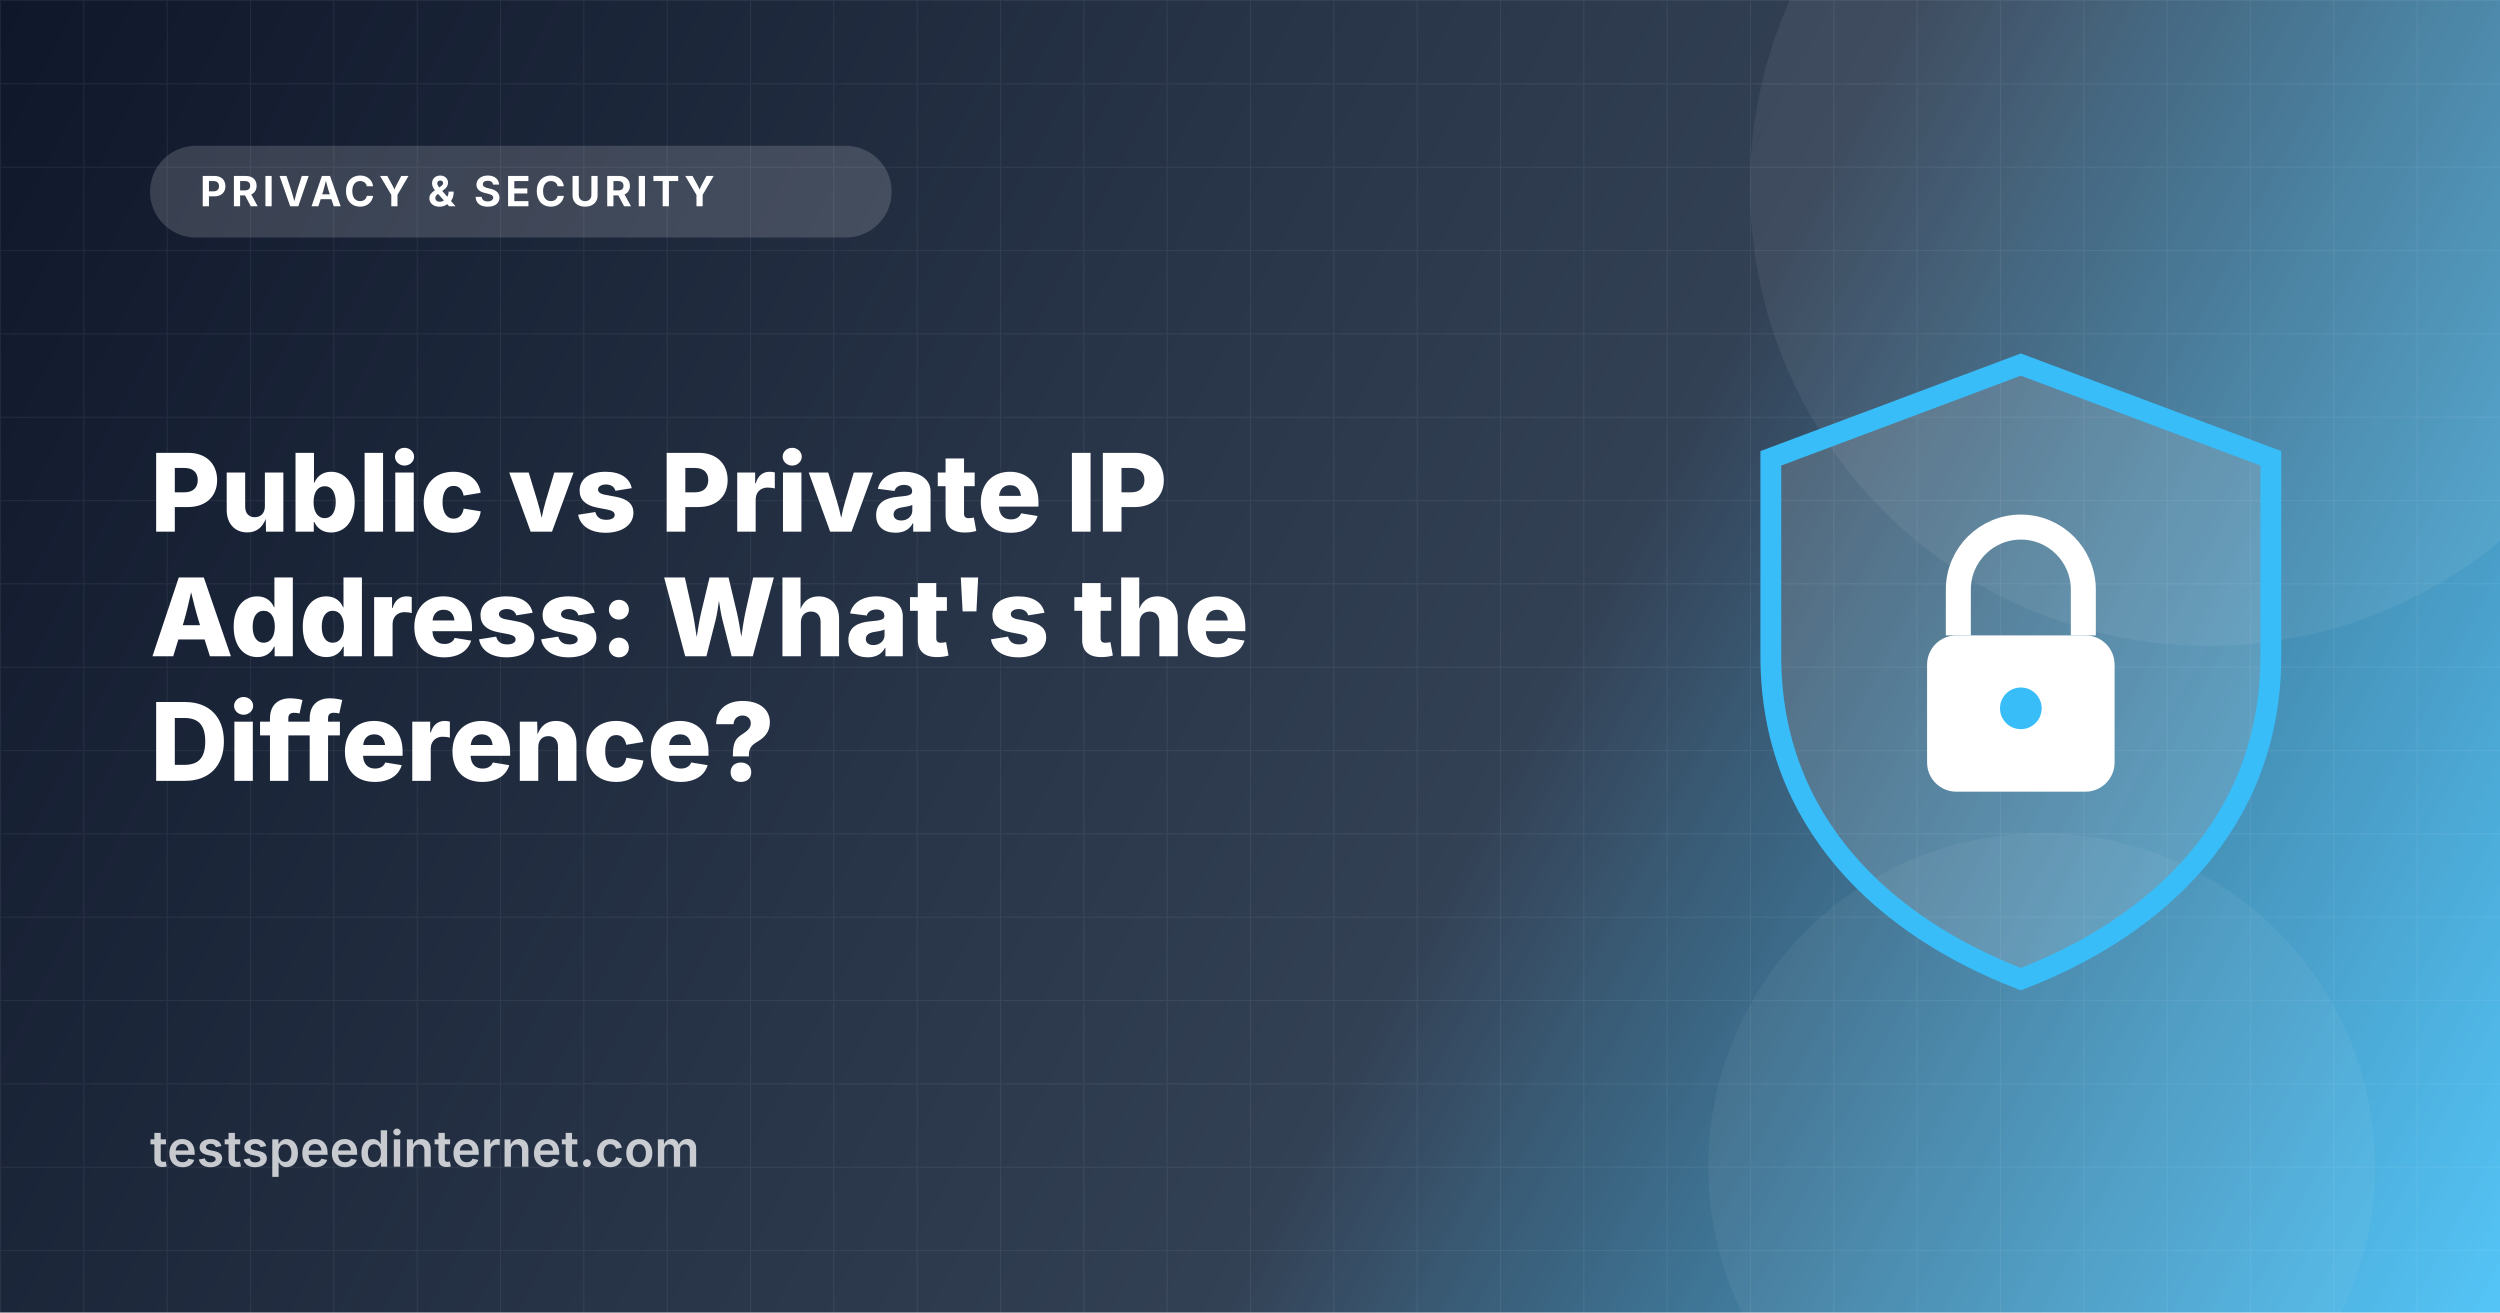
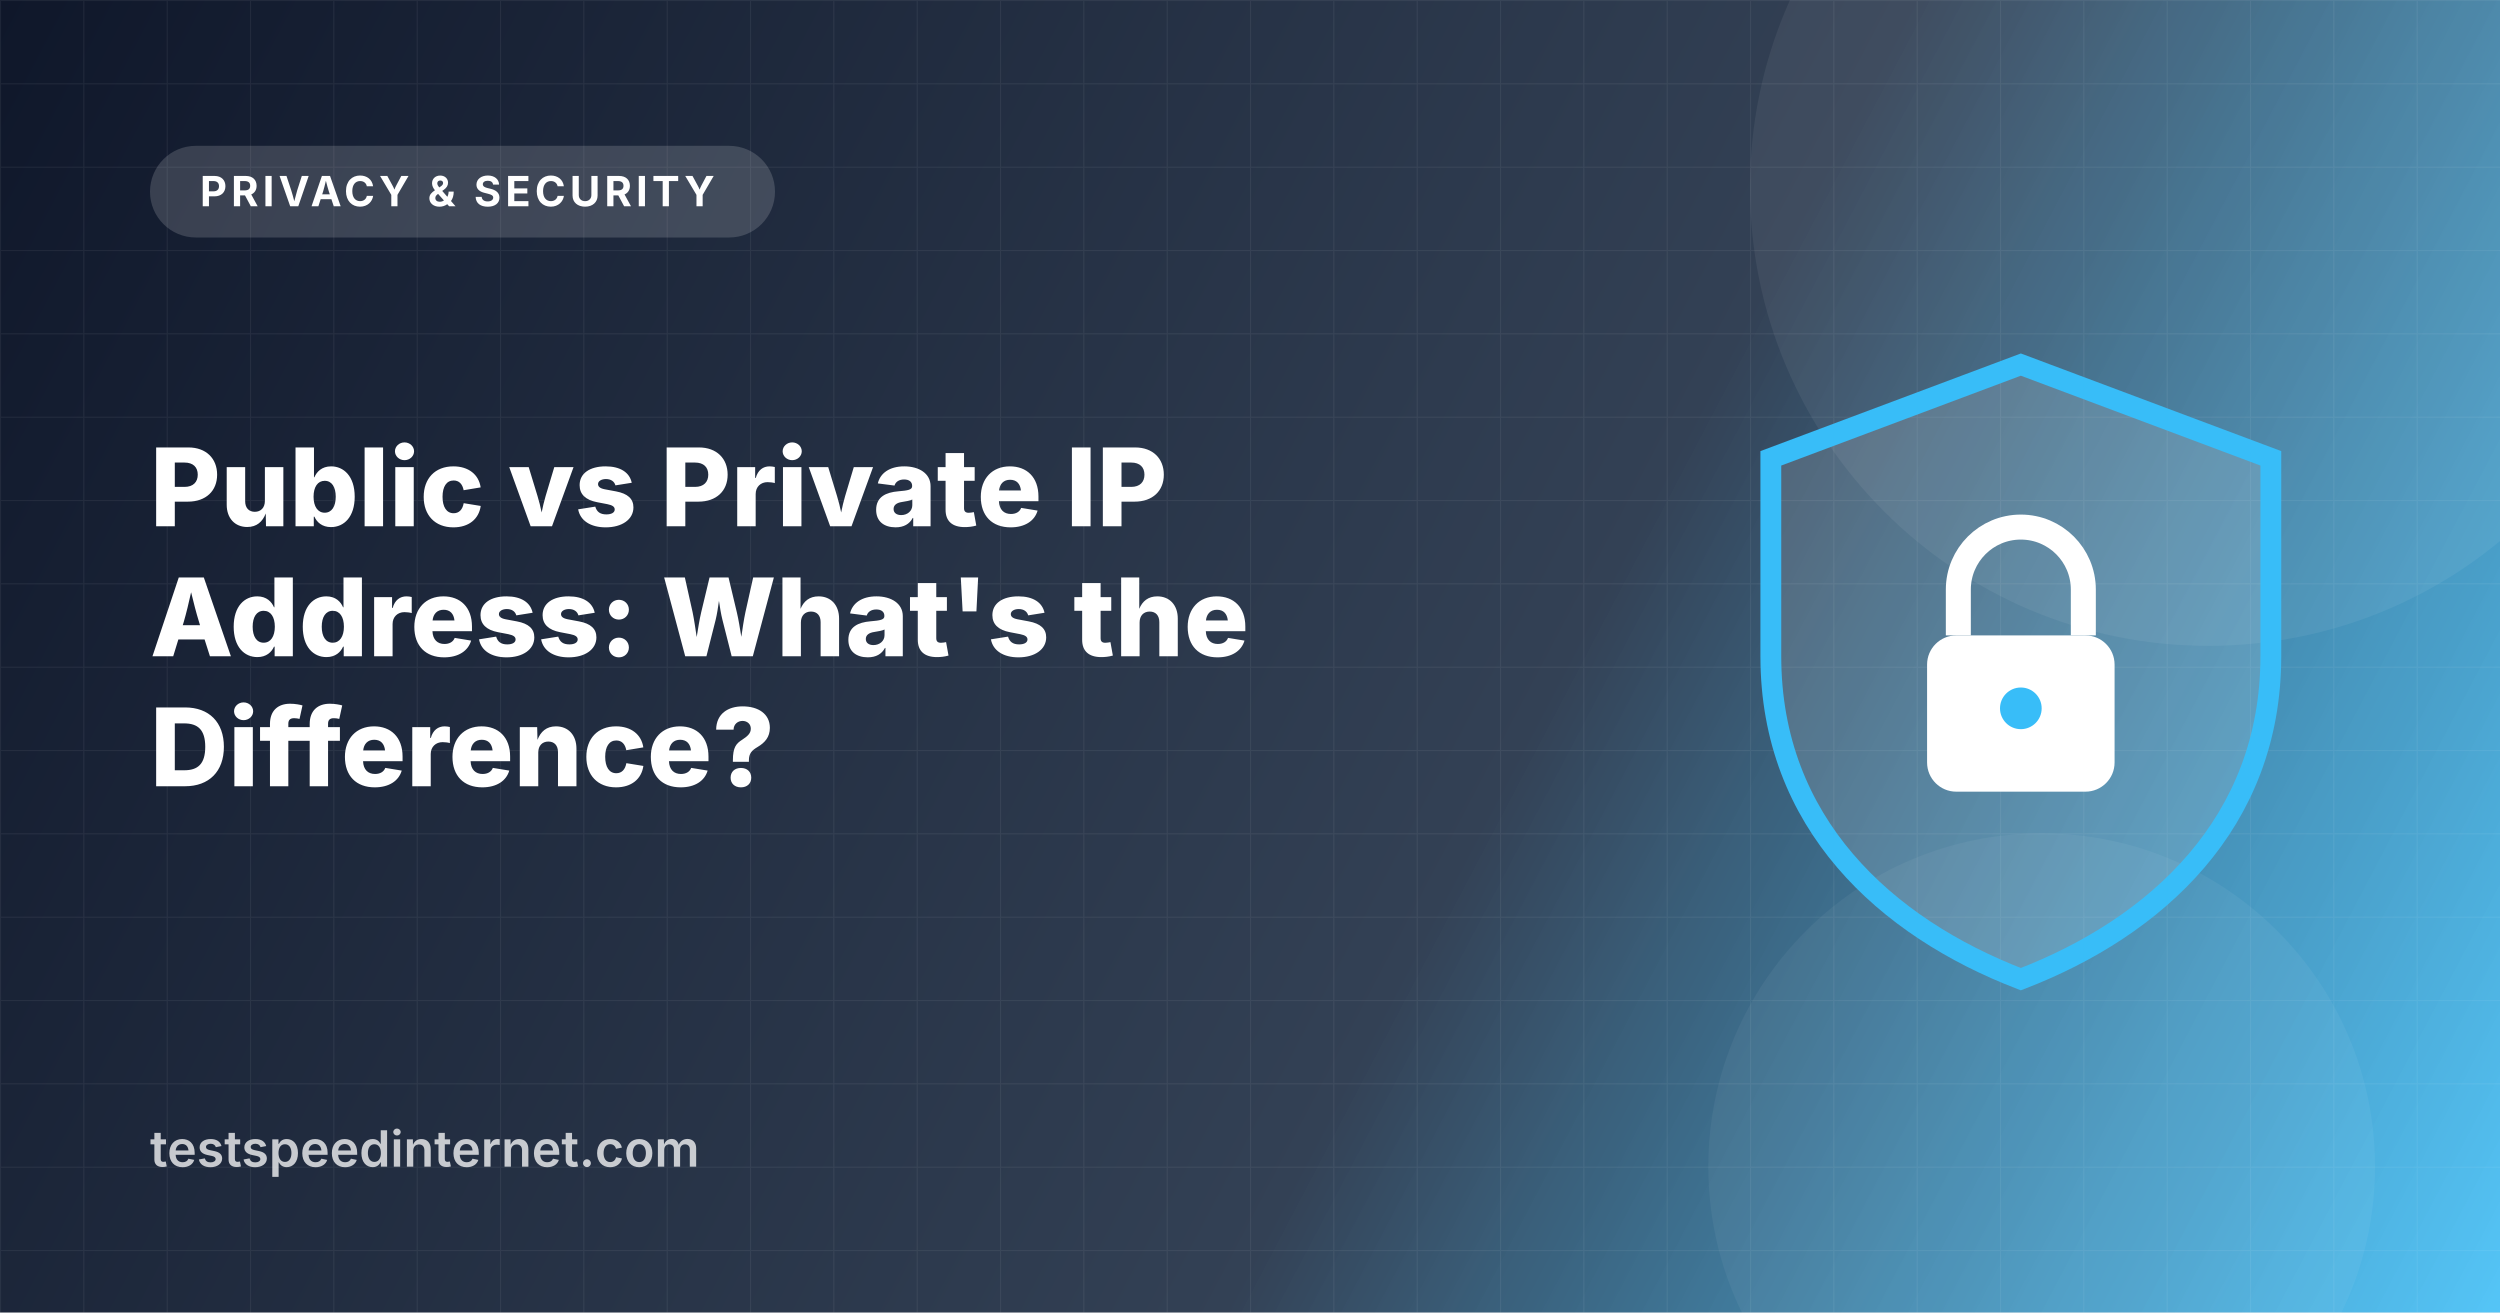
<svg xmlns="http://www.w3.org/2000/svg" width="1200" height="630" viewBox="0 0 1200 630" font-family="Inter, 'Segoe UI', Helvetica, Arial, sans-serif">
  <defs>
    <linearGradient id="bg" x1="0" y1="0" x2="1200" y2="630" gradientUnits="userSpaceOnUse">
      <stop stop-color="#0f172a" />
      <stop offset=".6" stop-color="#334155" />
      <stop offset="1" stop-color="#38bdf8" stop-opacity=".85" />
    </linearGradient>
    <pattern id="grid" width="40" height="40" patternUnits="userSpaceOnUse">
      <path d="M40 0H0V40" fill="none" stroke="#fff" stroke-opacity=".06" />
    </pattern>
  </defs>
  <rect width="1200" height="630" fill="url(#bg)" />
  <rect width="1200" height="630" fill="url(#grid)" />
  <circle cx="1060" cy="90" r="220" fill="#fff" fill-opacity=".06" />
  <circle cx="980" cy="560" r="160" fill="#fff" fill-opacity=".05" />
-   <rect x="72" y="70" width="356" height="44" rx="22" fill="#fff" fill-opacity=".16" />
+   <rect x="72" y="70" width="300" height="44" rx="22" fill="#fff" fill-opacity=".16" />
  <text x="96" y="99" font-size="20" font-weight="700" letter-spacing="2" fill="#fff">PRIVACY &amp; SECURITY</text>
-   <text x="72" y="255.2" font-size="52" font-weight="800" fill="#fff">Public vs Private IP</text>
+   <text x="72" y="252.6" font-size="52" font-weight="800" fill="#fff">Public vs Private IP</text>
  <text x="72" y="315" font-size="52" font-weight="800" fill="#fff">Address: What's the</text>
-   <text x="72" y="374.8" font-size="52" font-weight="800" fill="#fff">Difference?</text>
+   <text x="72" y="377.4" font-size="52" font-weight="800" fill="#fff">Difference?</text>
  <text x="72" y="560" font-size="24" font-weight="600" fill="#fff" fill-opacity=".75">testspeedinternet.com</text>
  <g transform="translate(790 135)">
    <path d="M180 40 L300 85 V180 C300 260 245 310 180 335 C115 310 60 260 60 180 V85 Z" fill="#fff" fill-opacity=".14" stroke="#38bdf8" stroke-width="10" />
    <rect x="135" y="170" width="90" height="75" rx="14" fill="#fff" />
    <path d="M150 170 v-22 a30 30 0 0 1 60 0 v22" fill="none" stroke="#fff" stroke-width="12" />
    <circle cx="180" cy="205" r="10" fill="#38bdf8" />
  </g>
</svg>
